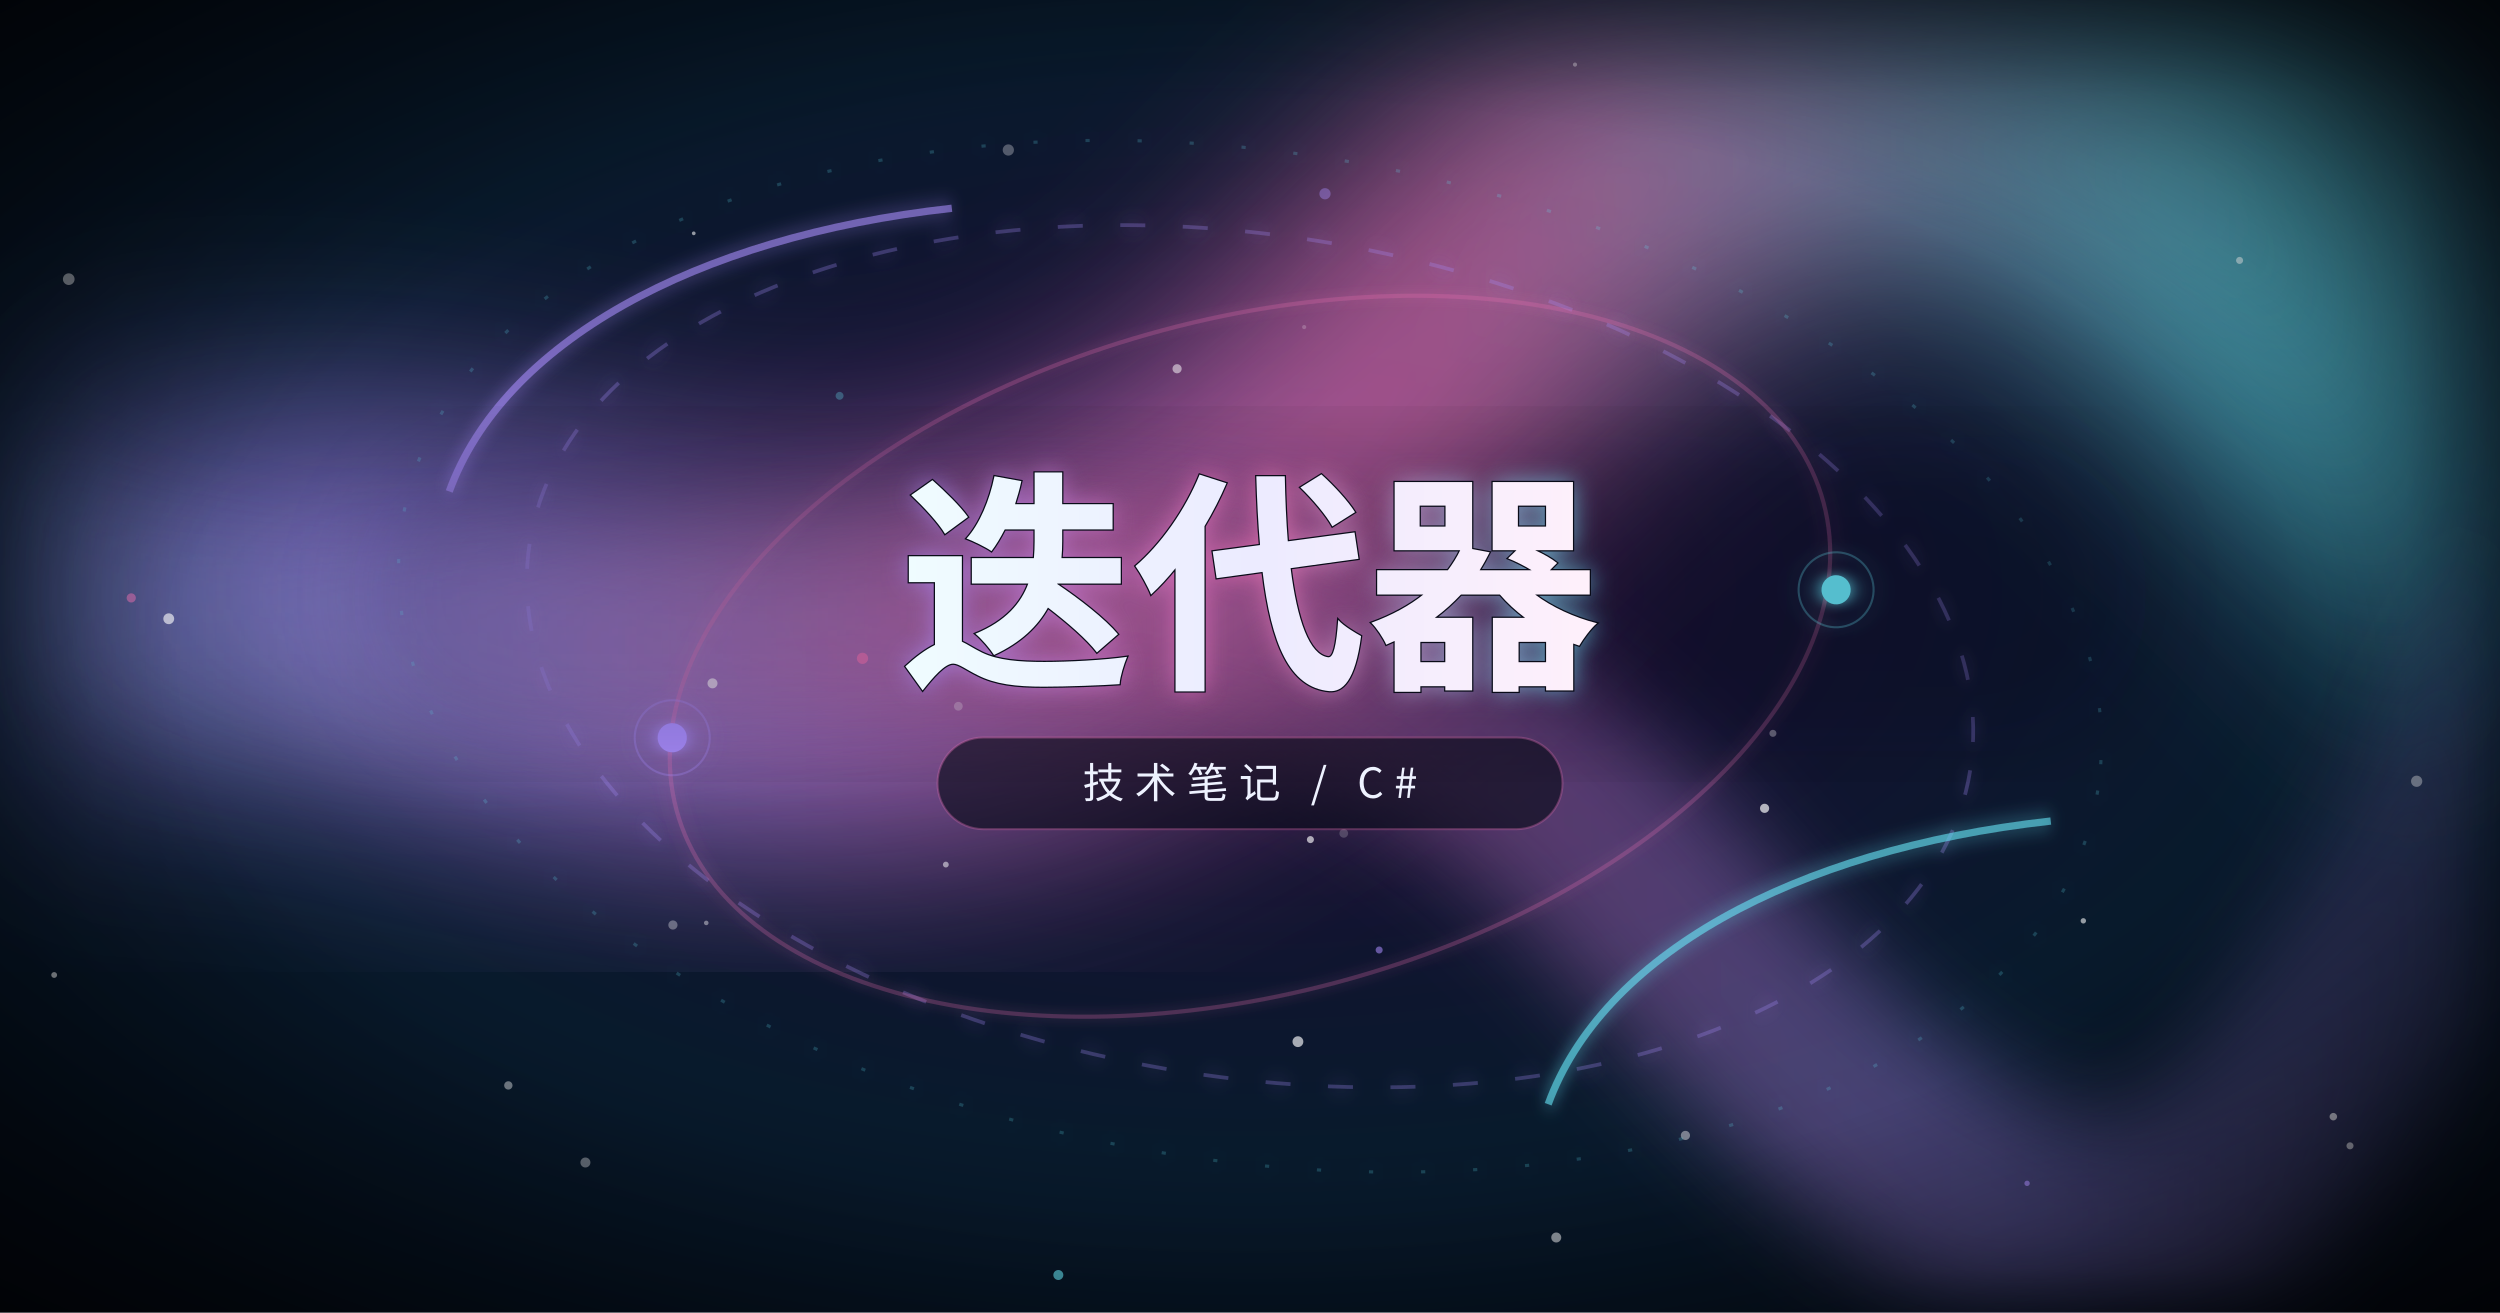
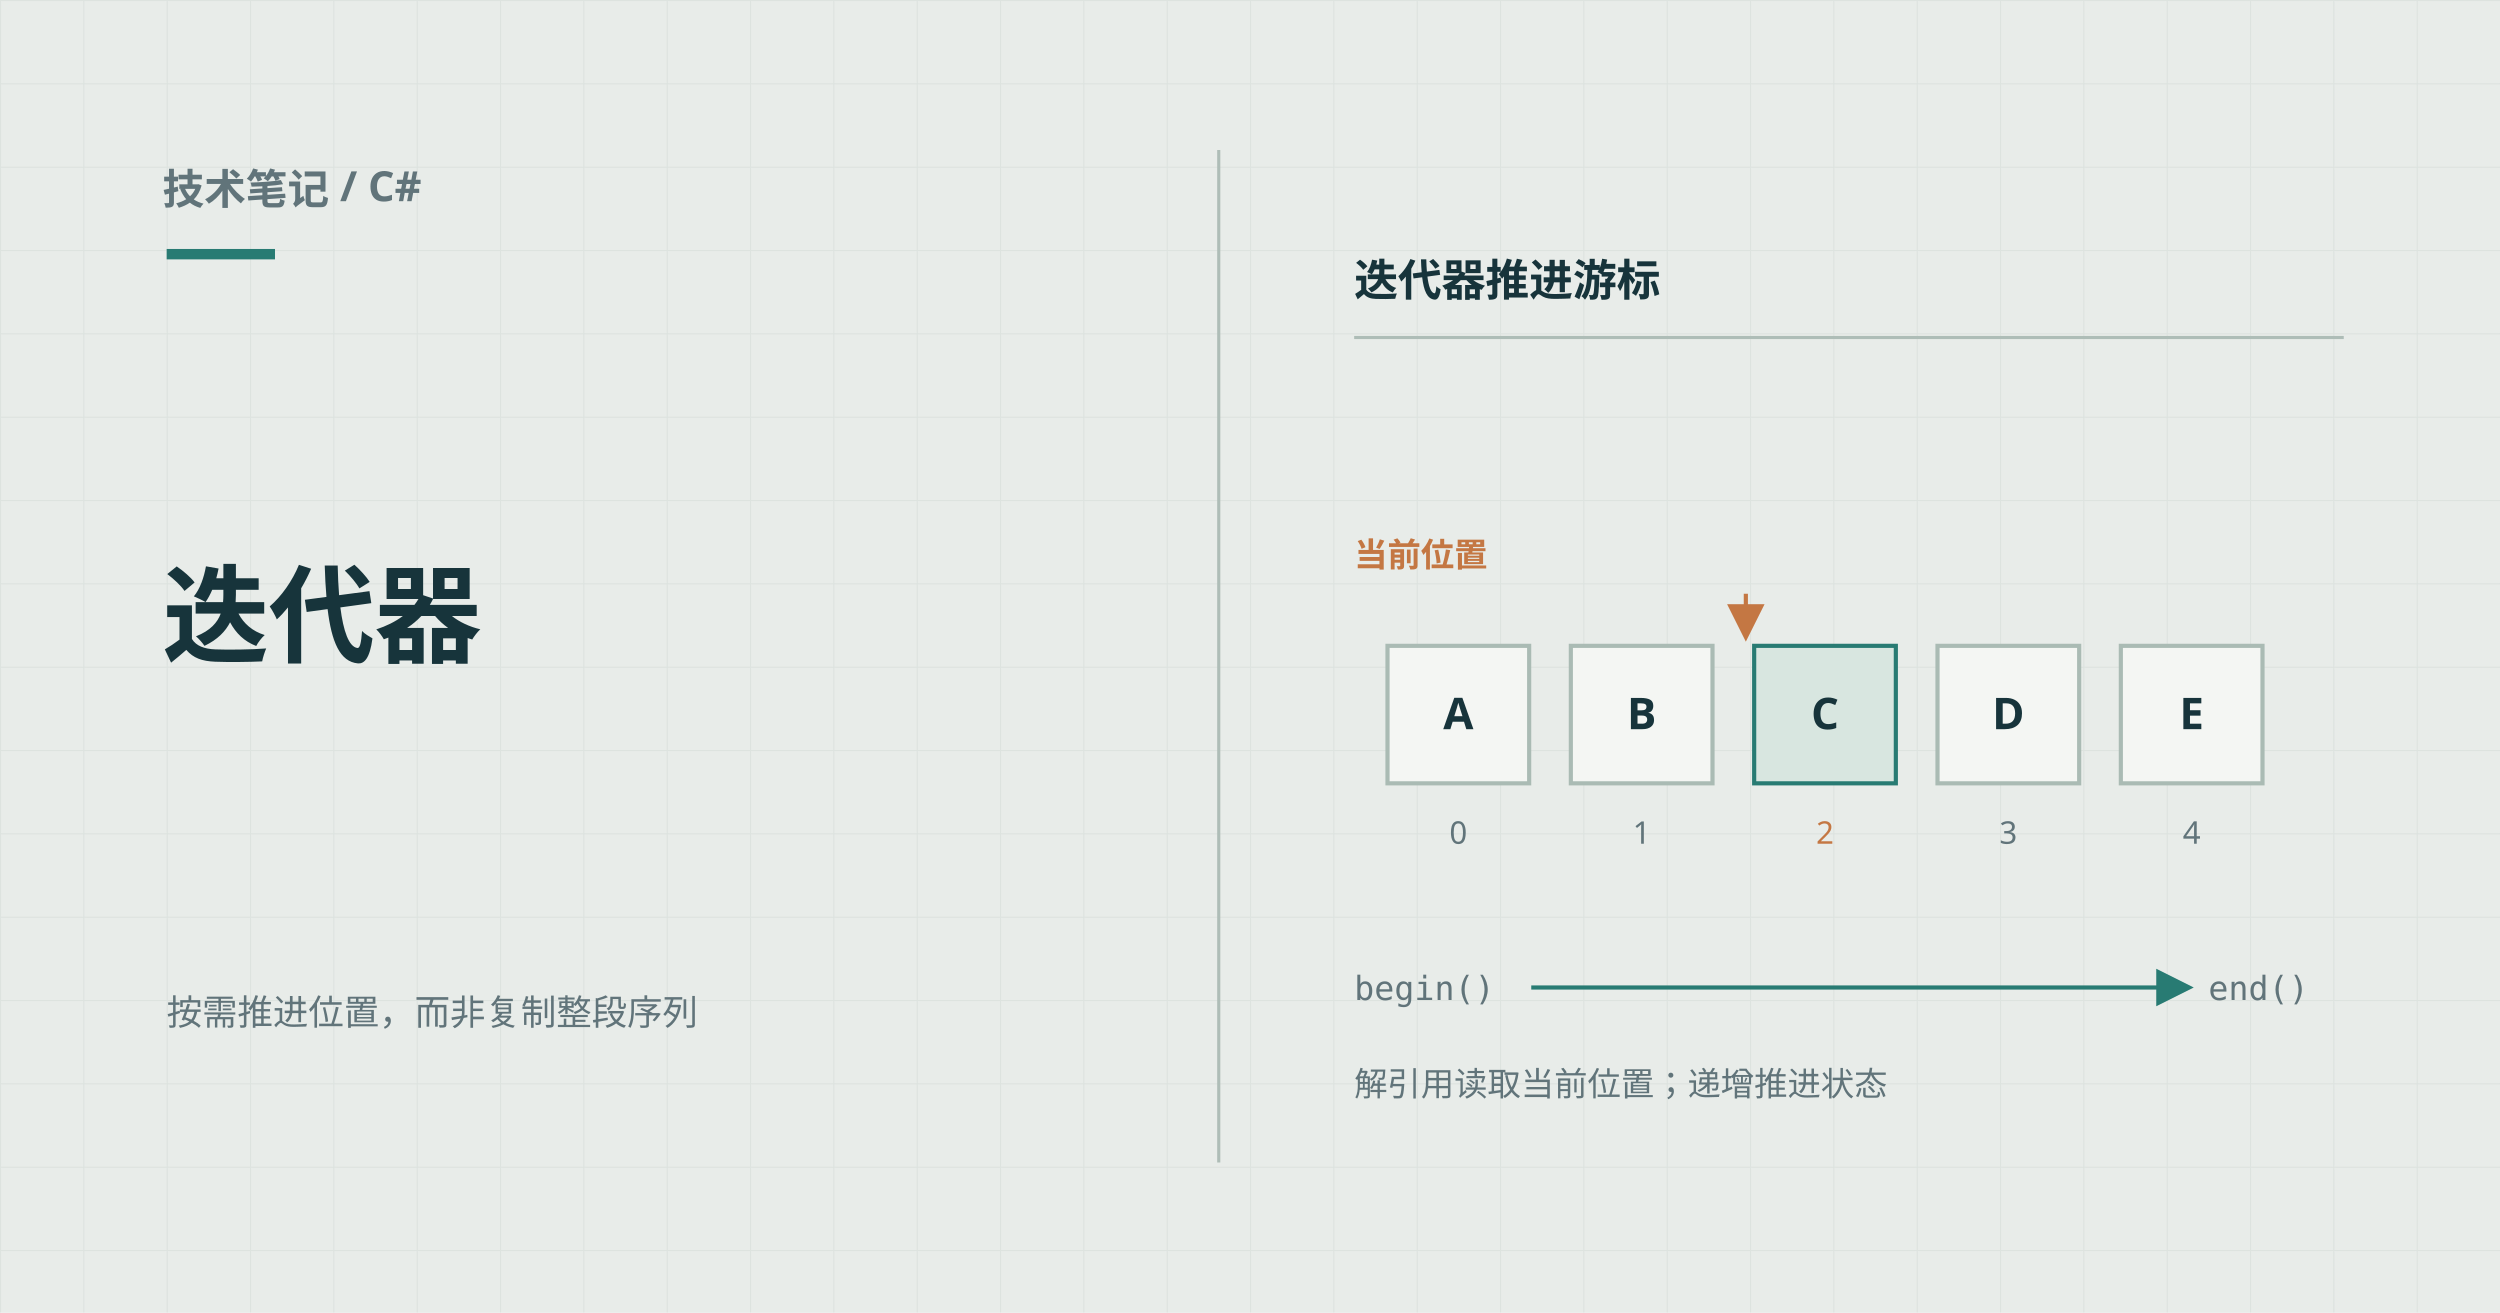
- <svg xmlns="http://www.w3.org/2000/svg" width="1200" height="630" viewBox="0 0 1200 630">
+ <svg xmlns="http://www.w3.org/2000/svg" width="1200" height="630" viewBox="0 0 1200 630" role="img" aria-labelledby="coverTitle coverDesc">
  <defs>
-     <radialGradient id="bg" cx="50%" cy="45%" r="82%">
-       <stop stop-color="#1d0b35" />
-       <stop offset=".52" stop-color="#081a2c" />
-       <stop offset="1" stop-color="#02030a" />
-     </radialGradient>
-     <linearGradient id="auroraA" x1="0" y1="0" x2="1" y2="0">
-       <stop stop-color="#a78bfa" stop-opacity="0" />
-       <stop offset=".25" stop-color="#a78bfa" stop-opacity=".82" />
-       <stop offset=".56" stop-color="#f472b6" stop-opacity=".70" />
-       <stop offset=".82" stop-color="#67e8f9" stop-opacity=".72" />
-       <stop offset="1" stop-color="#67e8f9" stop-opacity="0" />
-     </linearGradient>
-     <linearGradient id="auroraB" x1="0" y1="0" x2="1" y2="0">
-       <stop stop-color="#67e8f9" stop-opacity="0" />
-       <stop offset=".42" stop-color="#f472b6" stop-opacity=".56" />
-       <stop offset=".75" stop-color="#a78bfa" stop-opacity=".58" />
-       <stop offset="1" stop-color="#a78bfa" stop-opacity="0" />
-     </linearGradient>
-     <linearGradient id="neonGradient" x1="0" y1="0" x2="1" y2="0">
-       <stop stop-color="#a78bfa" />
-       <stop offset=".5" stop-color="#f472b6" />
-       <stop offset="1" stop-color="#67e8f9" />
-     </linearGradient>
-     <linearGradient id="titleGradient" x1="0" y1="0" x2="1" y2="0">
-       <stop stop-color="#effcff" />
-       <stop offset=".5" stop-color="#ecebff" />
-       <stop offset="1" stop-color="#fff0fb" />
-     </linearGradient>
-     <linearGradient id="prismGradient" x1="0" y1="0" x2="1" y2="1">
-       <stop stop-color="#a78bfa" stop-opacity=".48" />
-       <stop offset=".5" stop-color="#f472b6" stop-opacity=".10" />
-       <stop offset="1" stop-color="#67e8f9" stop-opacity=".44" />
-     </linearGradient>
-     <linearGradient id="glassGradient" x1="0" y1="0" x2="1" y2="1">
-       <stop stop-color="#fff" stop-opacity=".13" />
-       <stop offset=".48" stop-color="#fff" stop-opacity=".035" />
-       <stop offset="1" stop-color="#f472b6" stop-opacity=".12" />
-     </linearGradient>
-     <filter id="blur48">
-       <feGaussianBlur stdDeviation="48" />
-     </filter>
-     <filter id="blur22">
-       <feGaussianBlur stdDeviation="22" />
-     </filter>
-     <filter id="lineGlow">
-       <feGaussianBlur stdDeviation="4" result="b" />
-       <feMerge>
-         <feMergeNode in="b" />
-         <feMergeNode in="SourceGraphic" />
-       </feMerge>
-     </filter>
-     <filter id="softGlow">
-       <feGaussianBlur stdDeviation="3" result="b" />
-       <feMerge>
-         <feMergeNode in="b" />
-         <feMergeNode in="SourceGraphic" />
-       </feMerge>
-     </filter>
-     <filter id="titleGlow" x="-30%" y="-50%" width="160%" height="200%">
-       <feGaussianBlur stdDeviation="6" />
-     </filter>
-     <radialGradient id="vignette" cx="50%" cy="50%" r="73%">
-       <stop offset=".58" stop-color="#000" stop-opacity="0" />
-       <stop offset="1" stop-color="#000" stop-opacity=".70" />
-     </radialGradient>
+     <pattern id="grid" width="40" height="40" patternUnits="userSpaceOnUse">
+       <path d="M40 0H0V40" fill="none" stroke="#AEBDB7" stroke-width="1" opacity=".20" />
+     </pattern>
+     <marker id="tealArrow" markerWidth="9" markerHeight="9" refX="7" refY="4.5" orient="auto">
+       <path d="M0 0L9 4.5L0 9Z" fill="#287B73" />
+     </marker>
+     <marker id="orangeArrow" markerWidth="9" markerHeight="9" refX="7" refY="4.5" orient="auto">
+       <path d="M0 0L9 4.5L0 9Z" fill="#C47743" />
+     </marker>
  </defs>
-   <rect width="1200" height="630" fill="url(#bg)" />
-   <path d="M-160 427 C100 70 360 520 660 193 S1060 90 1360 427" fill="none" stroke="url(#auroraA)" stroke-width="172" filter="url(#blur48)" opacity=".94" />
-   <path d="M-100 191 C220 500 500 90 800 440 S1110 465 1320 140" fill="none" stroke="url(#auroraB)" stroke-width="105" filter="url(#blur22)" opacity=".64" />
-   <circle cx="636" cy="93" r="2.7" fill="#a78bfa" opacity="0.41" />
-   <circle cx="26" cy="468" r="1.4" fill="#ffffff" opacity="0.55" />
-   <circle cx="623" cy="500" r="2.6" fill="#ffffff" opacity="0.64" />
-   <circle cx="460" cy="339" r="2.1" fill="#ffffff" opacity="0.26" />
-   <circle cx="339" cy="443" r="1.1" fill="#ffffff" opacity="0.41" />
-   <circle cx="508" cy="612" r="2.4" fill="#67e8f9" opacity="0.62" />
-   <circle cx="333" cy="112" r="0.9" fill="#ffffff" opacity="0.56" />
-   <circle cx="747" cy="594" r="2.4" fill="#ffffff" opacity="0.52" />
-   <circle cx="809" cy="545" r="2.2" fill="#ffffff" opacity="0.42" />
-   <circle cx="1075" cy="125" r="1.7" fill="#ffffff" opacity="0.50" />
-   <circle cx="414" cy="316" r="2.7" fill="#f472b6" opacity="0.65" />
-   <circle cx="1120" cy="536" r="1.8" fill="#ffffff" opacity="0.59" />
-   <circle cx="645" cy="400" r="2.1" fill="#ffffff" opacity="0.19" />
-   <circle cx="342" cy="328" r="2.4" fill="#ffffff" opacity="0.56" />
-   <circle cx="33" cy="134" r="2.8" fill="#ffffff" opacity="0.46" />
-   <circle cx="662" cy="456" r="1.7" fill="#a78bfa" opacity="0.56" />
-   <circle cx="629" cy="403" r="1.7" fill="#ffffff" opacity="0.63" />
-   <circle cx="484" cy="72" r="2.7" fill="#ffffff" opacity="0.29" />
-   <circle cx="1160" cy="375" r="2.7" fill="#ffffff" opacity="0.38" />
-   <circle cx="626" cy="157" r="1.0" fill="#ffffff" opacity="0.20" />
-   <circle cx="403" cy="190" r="1.9" fill="#67e8f9" opacity="0.29" />
-   <circle cx="323" cy="444" r="2.2" fill="#ffffff" opacity="0.33" />
-   <circle cx="281" cy="558" r="2.4" fill="#ffffff" opacity="0.36" />
-   <circle cx="244" cy="521" r="2.0" fill="#ffffff" opacity="0.42" />
-   <circle cx="756" cy="31" r="1.0" fill="#ffffff" opacity="0.35" />
-   <circle cx="63" cy="287" r="2.2" fill="#f472b6" opacity="0.50" />
-   <circle cx="847" cy="388" r="2.2" fill="#ffffff" opacity="0.67" />
-   <circle cx="1000" cy="442" r="1.3" fill="#ffffff" opacity="0.57" />
-   <circle cx="565" cy="177" r="2.2" fill="#ffffff" opacity="0.51" />
-   <circle cx="851" cy="352" r="1.7" fill="#ffffff" opacity="0.34" />
-   <circle cx="973" cy="568" r="1.3" fill="#a78bfa" opacity="0.65" />
-   <circle cx="1128" cy="550" r="1.7" fill="#ffffff" opacity="0.53" />
-   <circle cx="454" cy="415" r="1.4" fill="#ffffff" opacity="0.51" />
-   <circle cx="81" cy="297" r="2.6" fill="#ffffff" opacity="0.62" />
-   <g transform="translate(600 315) rotate(9)" fill="none" filter="url(#lineGlow)">
-     <ellipse rx="350" ry="202" stroke="#a78bfa" stroke-opacity=".28" stroke-width="1.8" stroke-dasharray="12 18" />
-     <ellipse rx="412" ry="242" stroke="#67e8f9" stroke-opacity=".20" stroke-width="1.5" stroke-dasharray="2 23" />
-     <path d="M-392 -18 A395 218 0 0 1 -175 -190" stroke="#a78bfa" stroke-width="3.5" opacity=".58" />
-     <path d="M175 190 A395 218 0 0 1 392 18" stroke="#67e8f9" stroke-width="3.5" opacity=".58" />
-   </g>
-   <g transform="translate(600 315) rotate(-15)" fill="none" filter="url(#lineGlow)">
-     <ellipse rx="285" ry="162" stroke="#f472b6" stroke-width="2" stroke-opacity=".24" />
-     <circle cx="-278" cy="-34" r="7" fill="#a78bfa" stroke="none" />
-     <circle cx="280" cy="42" r="7" fill="#67e8f9" stroke="none" />
-     <circle cx="-278" cy="-34" r="18" stroke="#a78bfa" stroke-opacity=".32" />
-     <circle cx="280" cy="42" r="18" stroke="#67e8f9" stroke-opacity=".32" />
-   </g>
-   <rect x="170" y="210" width="860" height="150" rx="75" fill="#02040c" opacity=".18" filter="url(#blur22)" />
-   <text x="600" y="322" font-family="'PingFang SC','Microsoft YaHei','Noto Sans CJK SC',sans-serif" font-size="112" font-weight="900" fill="url(#neonGradient)" opacity=".72" text-anchor="middle" filter="url(#titleGlow)">迭代器</text>
-   <text x="600" y="322" font-family="'PingFang SC','Microsoft YaHei','Noto Sans CJK SC',sans-serif" font-size="112" font-weight="900" fill="url(#titleGradient)" stroke="#090b18" stroke-width="1.2" paint-order="stroke" text-anchor="middle">迭代器</text>
-   <rect x="450" y="354" width="300" height="44" rx="22" fill="#070a18" opacity=".64" stroke="#f472b6" stroke-opacity=".42" />
-   <text x="600" y="383" font-family="'PingFang SC','Microsoft YaHei','Noto Sans CJK SC',sans-serif" font-size="20" fill="#eef2ff" text-anchor="middle" letter-spacing="5">技术笔记 / C#</text>
-   <rect width="1200" height="630" fill="url(#vignette)" pointer-events="none" />
+   <rect width="1200" height="630" fill="#E8ECE9" />
+   <rect width="1200" height="630" fill="url(#grid)" />
+   <path d="M585 72V558" stroke="#AEBDB7" stroke-width="1.5" />
+   <text x="78" y="98" fill="#61747A" font-family="'Microsoft YaHei','Noto Sans SC',sans-serif" font-size="20" font-weight="600" text-anchor="start">技术笔记 / C#</text>
+   <path d="M80 122H132" stroke="#287B73" stroke-width="5" />
+   <text x="78" y="314.0" fill="#17343B" font-family="'Microsoft YaHei','Noto Sans SC',sans-serif" font-size="51" font-weight="700" text-anchor="start">迭代器</text>
+   <text x="80" y="492" fill="#61747A" font-family="'Microsoft YaHei','Noto Sans SC',sans-serif" font-size="17" font-weight="500" text-anchor="start">按需推进位置，而非复制整段序列</text>
+   <text x="650" y="142" fill="#17343B" font-family="'Microsoft YaHei','Noto Sans SC',sans-serif" font-size="21" font-weight="650" text-anchor="start">迭代器推进游标</text>
+   <path d="M650 162L1125 162" fill="none" stroke="#AEBDB7" stroke-width="1.5" />
+   <text x="650" y="272" fill="#C47743" font-family="'Microsoft YaHei','Noto Sans SC',sans-serif" font-size="16" font-weight="650" text-anchor="start">当前位置</text>
+   <rect x="666" y="310" width="68" height="66" fill="#F4F6F3" stroke="#AABBB4" stroke-width="2" />
+   <text x="700.0" y="350.0" fill="#17343B" font-family="'Microsoft YaHei','Noto Sans SC',sans-serif" font-size="21" font-weight="650" text-anchor="middle">A</text>
+   <text x="700" y="405" fill="#61747A" font-family="'Microsoft YaHei','Noto Sans SC',sans-serif" font-size="15" font-weight="500" text-anchor="middle">0</text>
+   <rect x="754" y="310" width="68" height="66" fill="#F4F6F3" stroke="#AABBB4" stroke-width="2" />
+   <text x="788.0" y="350.0" fill="#17343B" font-family="'Microsoft YaHei','Noto Sans SC',sans-serif" font-size="21" font-weight="650" text-anchor="middle">B</text>
+   <text x="788" y="405" fill="#61747A" font-family="'Microsoft YaHei','Noto Sans SC',sans-serif" font-size="15" font-weight="500" text-anchor="middle">1</text>
+   <rect x="842" y="310" width="68" height="66" fill="#D8E6E0" stroke="#287B73" stroke-width="2" />
+   <text x="876.0" y="350.0" fill="#17343B" font-family="'Microsoft YaHei','Noto Sans SC',sans-serif" font-size="21" font-weight="650" text-anchor="middle">C</text>
+   <text x="876" y="405" fill="#C47743" font-family="'Microsoft YaHei','Noto Sans SC',sans-serif" font-size="15" font-weight="500" text-anchor="middle">2</text>
+   <rect x="930" y="310" width="68" height="66" fill="#F4F6F3" stroke="#AABBB4" stroke-width="2" />
+   <text x="964.0" y="350.0" fill="#17343B" font-family="'Microsoft YaHei','Noto Sans SC',sans-serif" font-size="21" font-weight="650" text-anchor="middle">D</text>
+   <text x="964" y="405" fill="#61747A" font-family="'Microsoft YaHei','Noto Sans SC',sans-serif" font-size="15" font-weight="500" text-anchor="middle">3</text>
+   <rect x="1018" y="310" width="68" height="66" fill="#F4F6F3" stroke="#AABBB4" stroke-width="2" />
+   <text x="1052.0" y="350.0" fill="#17343B" font-family="'Microsoft YaHei','Noto Sans SC',sans-serif" font-size="21" font-weight="650" text-anchor="middle">E</text>
+   <text x="1052" y="405" fill="#61747A" font-family="'Microsoft YaHei','Noto Sans SC',sans-serif" font-size="15" font-weight="500" text-anchor="middle">4</text>
+   <path d="M838 285L838 304" fill="none" stroke="#C47743" stroke-width="2" marker-end="url(#orangeArrow)" />
+   <text x="650" y="480" fill="#61747A" font-family="Consolas,'Microsoft YaHei',monospace" font-size="16" font-weight="500" text-anchor="start">begin()</text>
+   <path d="M735 474L1049 474" fill="none" stroke="#287B73" stroke-width="2" marker-end="url(#tealArrow)" />
+   <text x="1060" y="480" fill="#61747A" font-family="Consolas,'Microsoft YaHei',monospace" font-size="16" font-weight="500" text-anchor="start">end()</text>
+   <text x="650" y="526" fill="#61747A" font-family="'Microsoft YaHei','Noto Sans SC',sans-serif" font-size="16" font-weight="500" text-anchor="start">解引用读取当前位置；递增推进状态</text>
</svg>
